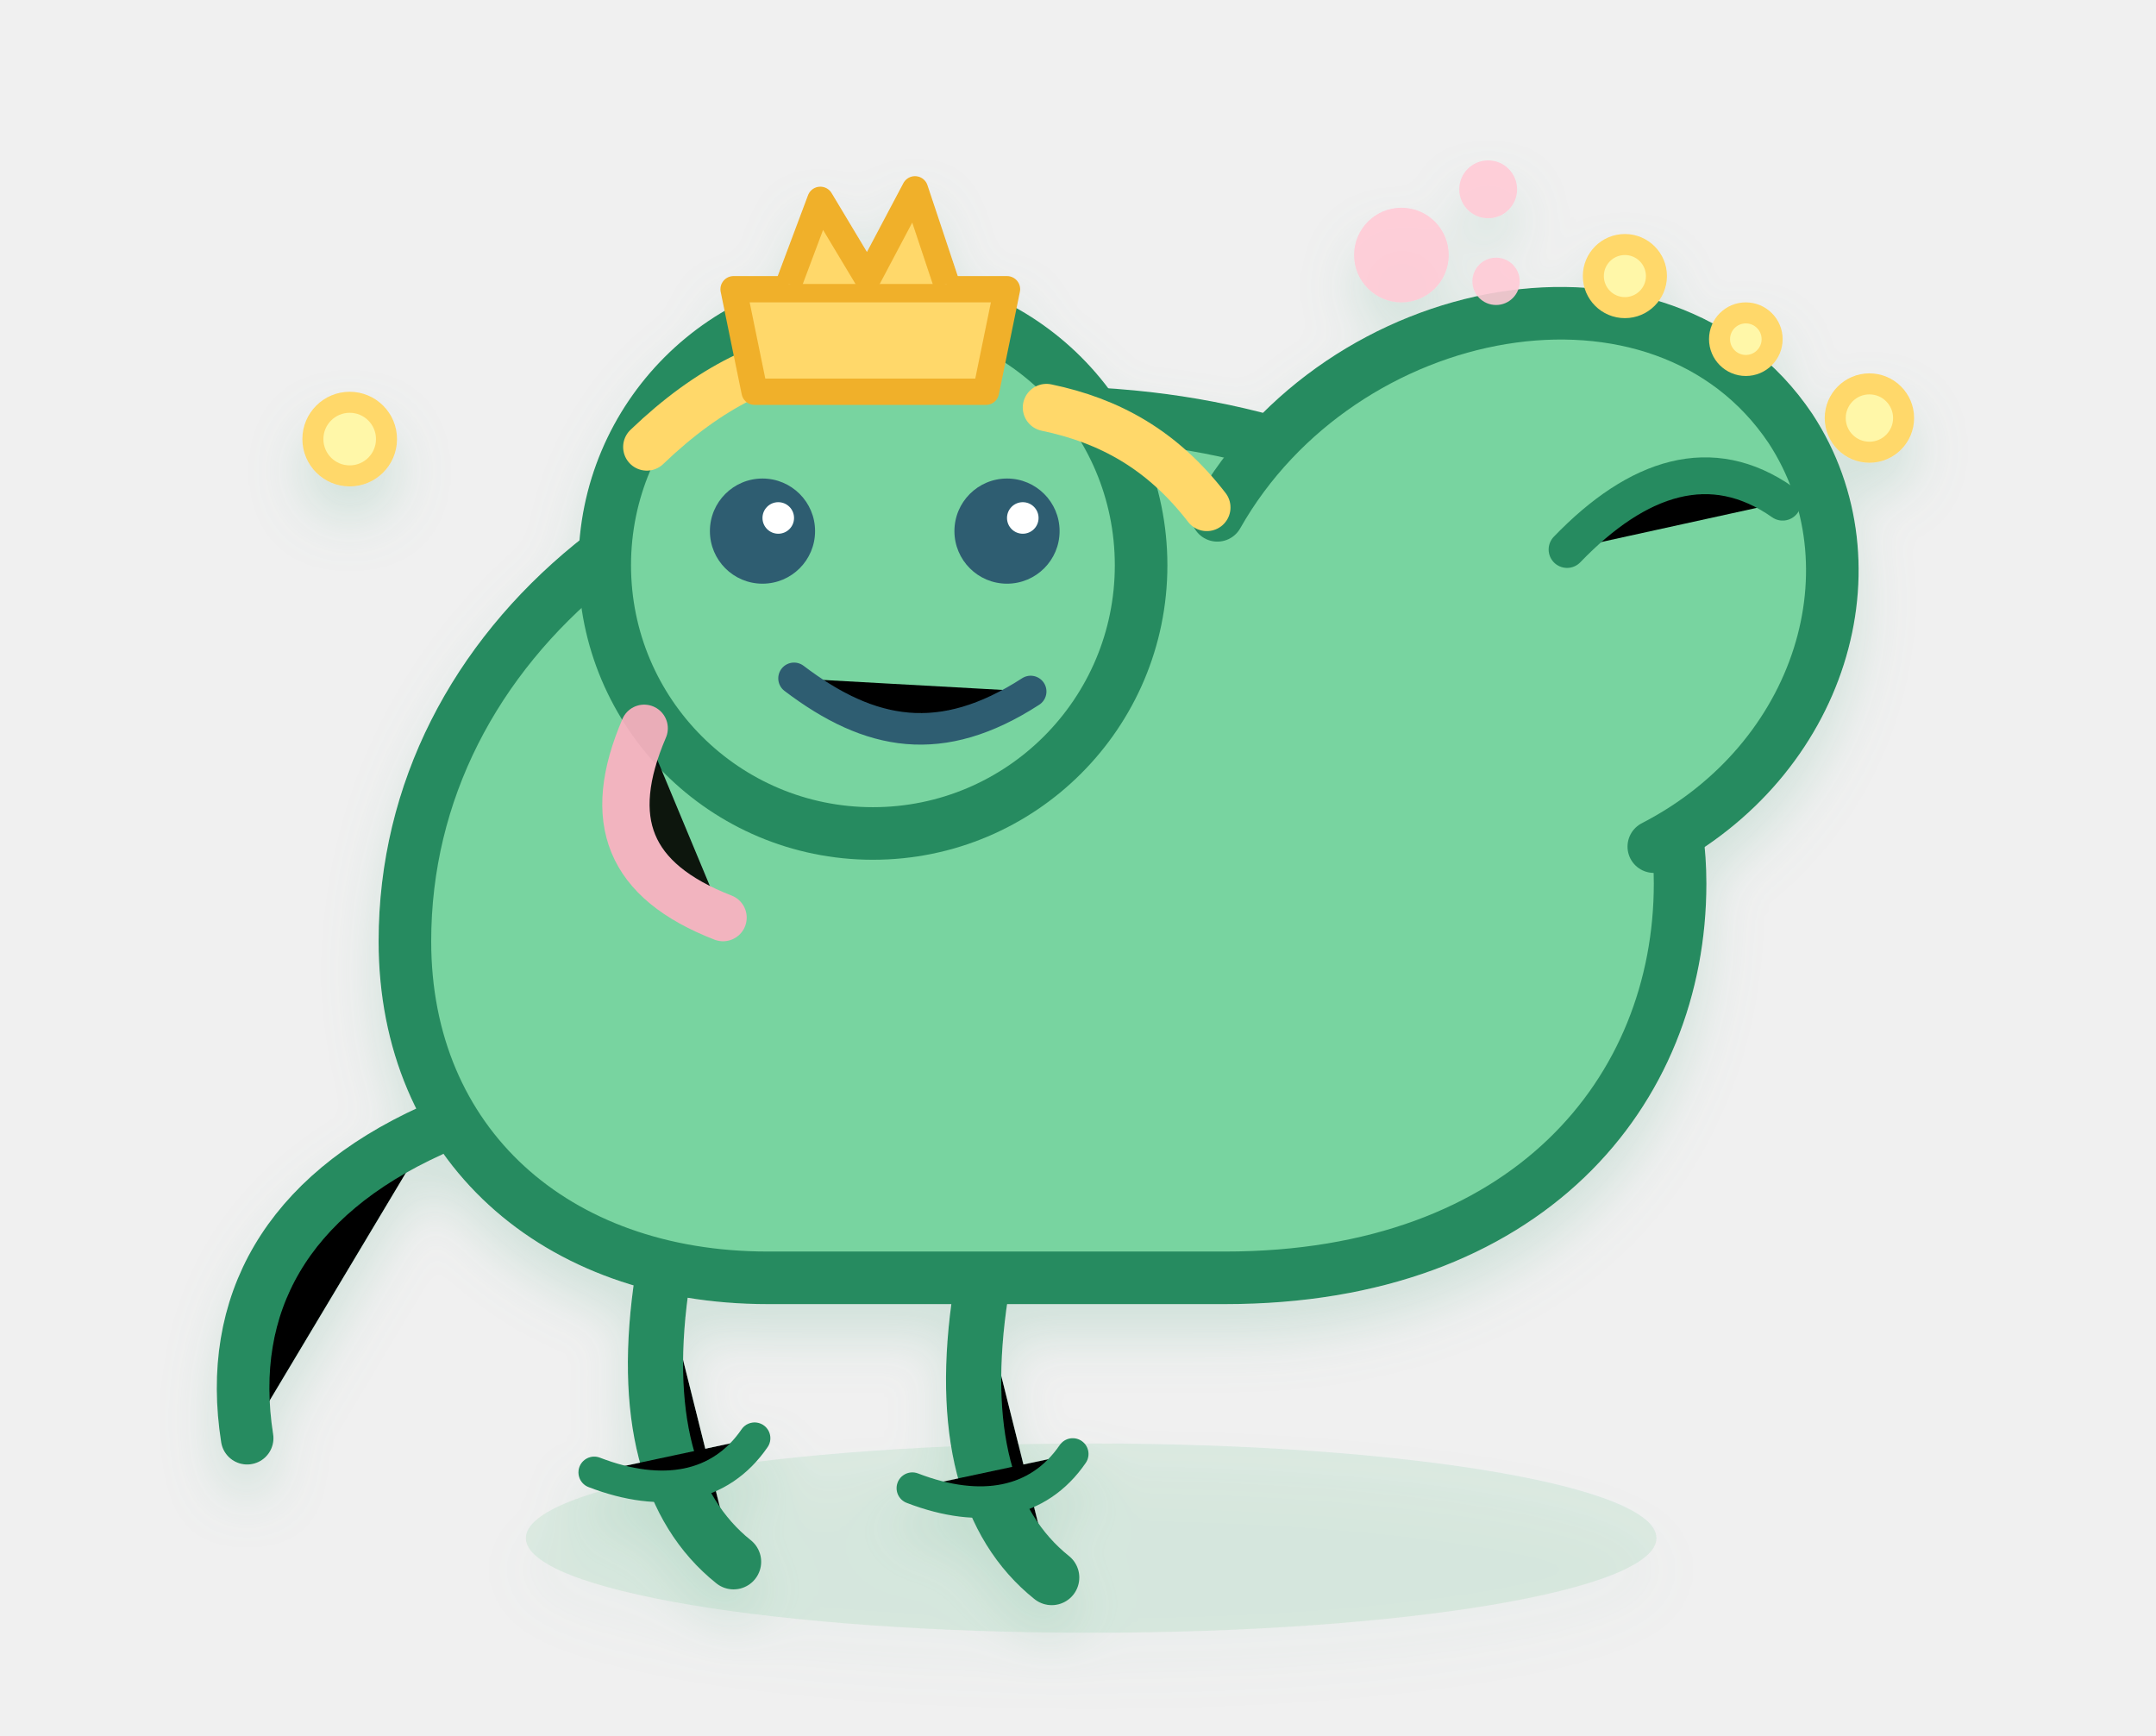
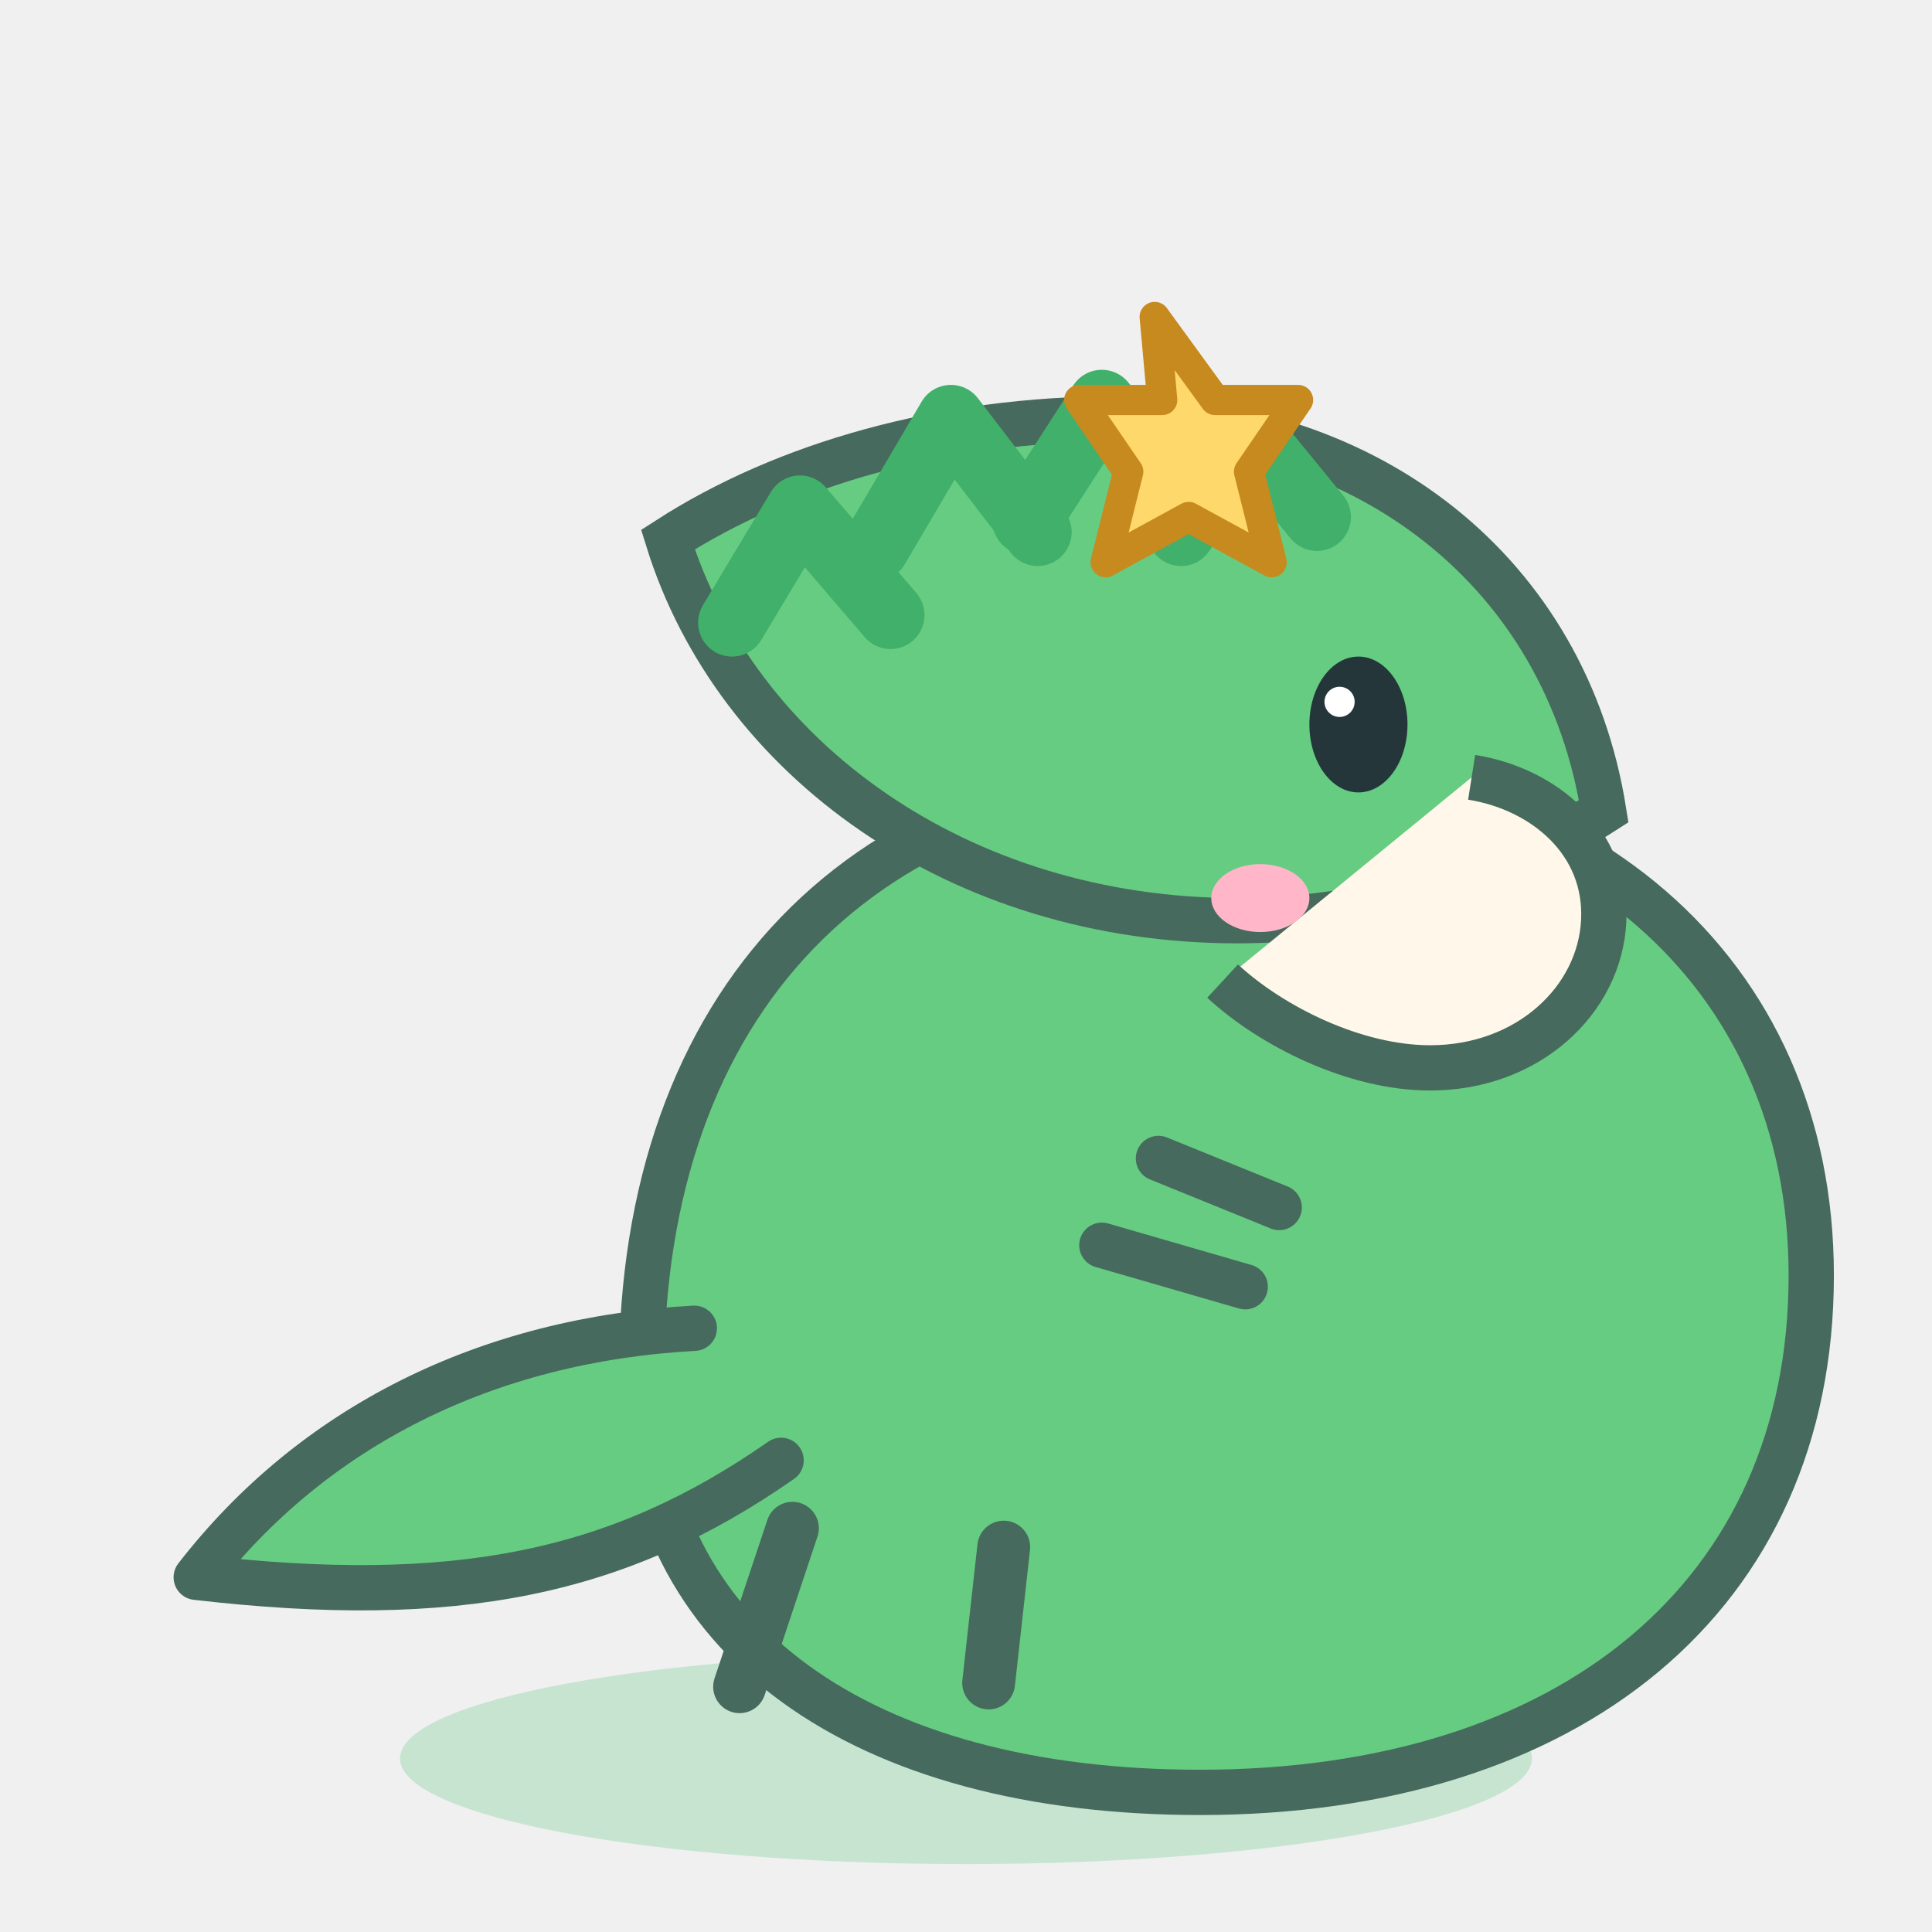
- <svg xmlns="http://www.w3.org/2000/svg" viewBox="0 0 820 660">
-   <defs>
-     <filter id="shadow" x="-20%" y="-20%" width="140%" height="140%">
-       <feDropShadow dx="0" dy="12" stdDeviation="10" flood-color="#7fbfa2" flood-opacity="0.28" />
-     </filter>
-   </defs>
-   <g filter="url(#shadow)">
-     <ellipse cx="415" cy="585" rx="215" ry="36" fill="#7cc99a" opacity="0.18" />
-     <path d="M292 486c-81 0-138-51-138-128 0-114 107-201 246-201 132 0 239 80 239 179 0 79-58 150-173 150Z" fill="#78d4a0" stroke="#288b60" stroke-width="20" />
-     <circle cx="332" cy="215" r="102" fill="#78d4a0" stroke="#288b60" stroke-width="20" />
-     <circle cx="290" cy="202" r="20" fill="#2e5d71" />
-     <circle cx="296" cy="197" r="6" fill="#fff" />
-     <circle cx="383" cy="202" r="20" fill="#2e5d71" />
-     <circle cx="389" cy="197" r="6" fill="#fff" />
-     <path d="M302 258c29 22 56 27 90 5" stroke="#2e5d71" stroke-width="12" stroke-linecap="round" />
-     <path d="M463 196c47-83 169-106 218-33 34 52 12 126-52 159" fill="#78d4a0" stroke="#288b60" stroke-width="20" stroke-linecap="round" stroke-linejoin="round" />
-     <path d="M596 209c27-28 55-37 82-18" stroke="#288b60" stroke-width="14" stroke-linecap="round" />
-     <path d="M252 486c-8 52 2 88 27 108" stroke="#288b60" stroke-width="21" stroke-linecap="round" />
-     <path d="M373 492c-8 52 2 88 27 108" stroke="#288b60" stroke-width="21" stroke-linecap="round" />
-     <path d="M226 560c26 10 48 6 61-13" stroke="#288b60" stroke-width="12" stroke-linecap="round" />
-     <path d="M347 566c26 10 48 6 61-13" stroke="#288b60" stroke-width="12" stroke-linecap="round" />
-     <path d="M164 430c-55 25-78 66-70 117" stroke="#288b60" stroke-width="20" stroke-linecap="round" />
-     <path d="M246 170c24-23 47-34 73-37" stroke="#ffd86b" stroke-width="18" stroke-linecap="round" />
-     <path d="M398 155c24 5 44 16 61 38" stroke="#ffd86b" stroke-width="18" stroke-linecap="round" />
-     <path d="M279 110h104l-8 39h-88z" fill="#ffd86b" stroke="#f0b02c" stroke-width="10" stroke-linejoin="round" />
-     <path d="M300 108 312 76 330 106 348 72 360 108" fill="#ffd86b" stroke="#f0b02c" stroke-width="10" stroke-linejoin="round" />
-     <g fill="#fff7a8" stroke="#ffd86b" stroke-width="8">
-       <circle cx="133" cy="167" r="14" />
-       <circle cx="711" cy="159" r="13" />
-       <circle cx="664" cy="129" r="10" />
-       <circle cx="618" cy="105" r="12" />
-     </g>
-     <path d="M245 277c-15 35-6 58 30 72" stroke="#ffb0c2" stroke-width="18" stroke-linecap="round" opacity="0.9" />
-     <circle cx="533" cy="97" r="18" fill="#ffcad6" opacity="0.9" />
-     <circle cx="566" cy="72" r="11" fill="#ffcad6" opacity="0.9" />
-     <circle cx="569" cy="107" r="9" fill="#ffcad6" opacity="0.9" />
-   </g>
+ <svg xmlns="http://www.w3.org/2000/svg" viewBox="0 0 512 512">
+   <ellipse cx="256" cy="466" rx="150" ry="28" fill="#7ccf97" opacity=".35" />
+   <path d="M170 364c0-98 58-160 156-160 92 0 154 53 154 134 0 85-64 137-162 137-89 0-148-40-148-111z" fill="#66cc81" stroke="#466a5d" stroke-width="12" />
+   <path d="M184 352c-55 3-101 26-132 66 69 8 112-1 155-31" fill="#66cc81" stroke="#466a5d" stroke-width="12" stroke-linecap="round" stroke-linejoin="round" />
+   <path d="M296 111c67 0 119 41 129 104-28 18-62 29-97 29-74 0-133-43-151-101 31-20 73-32 119-32z" fill="#66cc81" stroke="#466a5d" stroke-width="12" />
+   <path d="M390 206c19 3 36 17 35 38-1 21-20 39-46 39-20 0-42-11-55-23" fill="#fff8ea" stroke="#466a5d" stroke-width="12" stroke-linejoin="round" />
+   <ellipse cx="360" cy="192" rx="13" ry="18" fill="#24363a" />
+   <circle cx="355" cy="186" r="4" fill="#fff" />
+   <ellipse cx="334" cy="238" rx="13" ry="9" fill="#ffb6c8" />
+   <path d="M194 165l18-30 24 28" fill="none" stroke="#41b06a" stroke-width="18" stroke-linecap="round" stroke-linejoin="round" />
+   <path d="M232 145l20-34 23 30" fill="none" stroke="#41b06a" stroke-width="18" stroke-linecap="round" stroke-linejoin="round" />
+   <path d="M272 138l20-31 22 27" fill="none" stroke="#41b06a" stroke-width="18" stroke-linecap="round" stroke-linejoin="round" />
+   <path d="M313 141l18-26 18 22" fill="none" stroke="#41b06a" stroke-width="18" stroke-linecap="round" stroke-linejoin="round" />
+   <path d="M210 405l-14 42" stroke="#466a5d" stroke-width="14" stroke-linecap="round" />
+   <path d="M266 410l-4 36" stroke="#466a5d" stroke-width="14" stroke-linecap="round" />
+   <path d="M307 307l32 13" stroke="#466a5d" stroke-width="12" stroke-linecap="round" />
+   <path d="M292 330l38 11" stroke="#466a5d" stroke-width="12" stroke-linecap="round" />
+   <path d="M306 84l16 22 22 0-13 19 6 24-22-12-22 12 6-24-13-19 22 0z" fill="#ffd86b" stroke="#c68a1f" stroke-width="8" stroke-linejoin="round" />
</svg>
